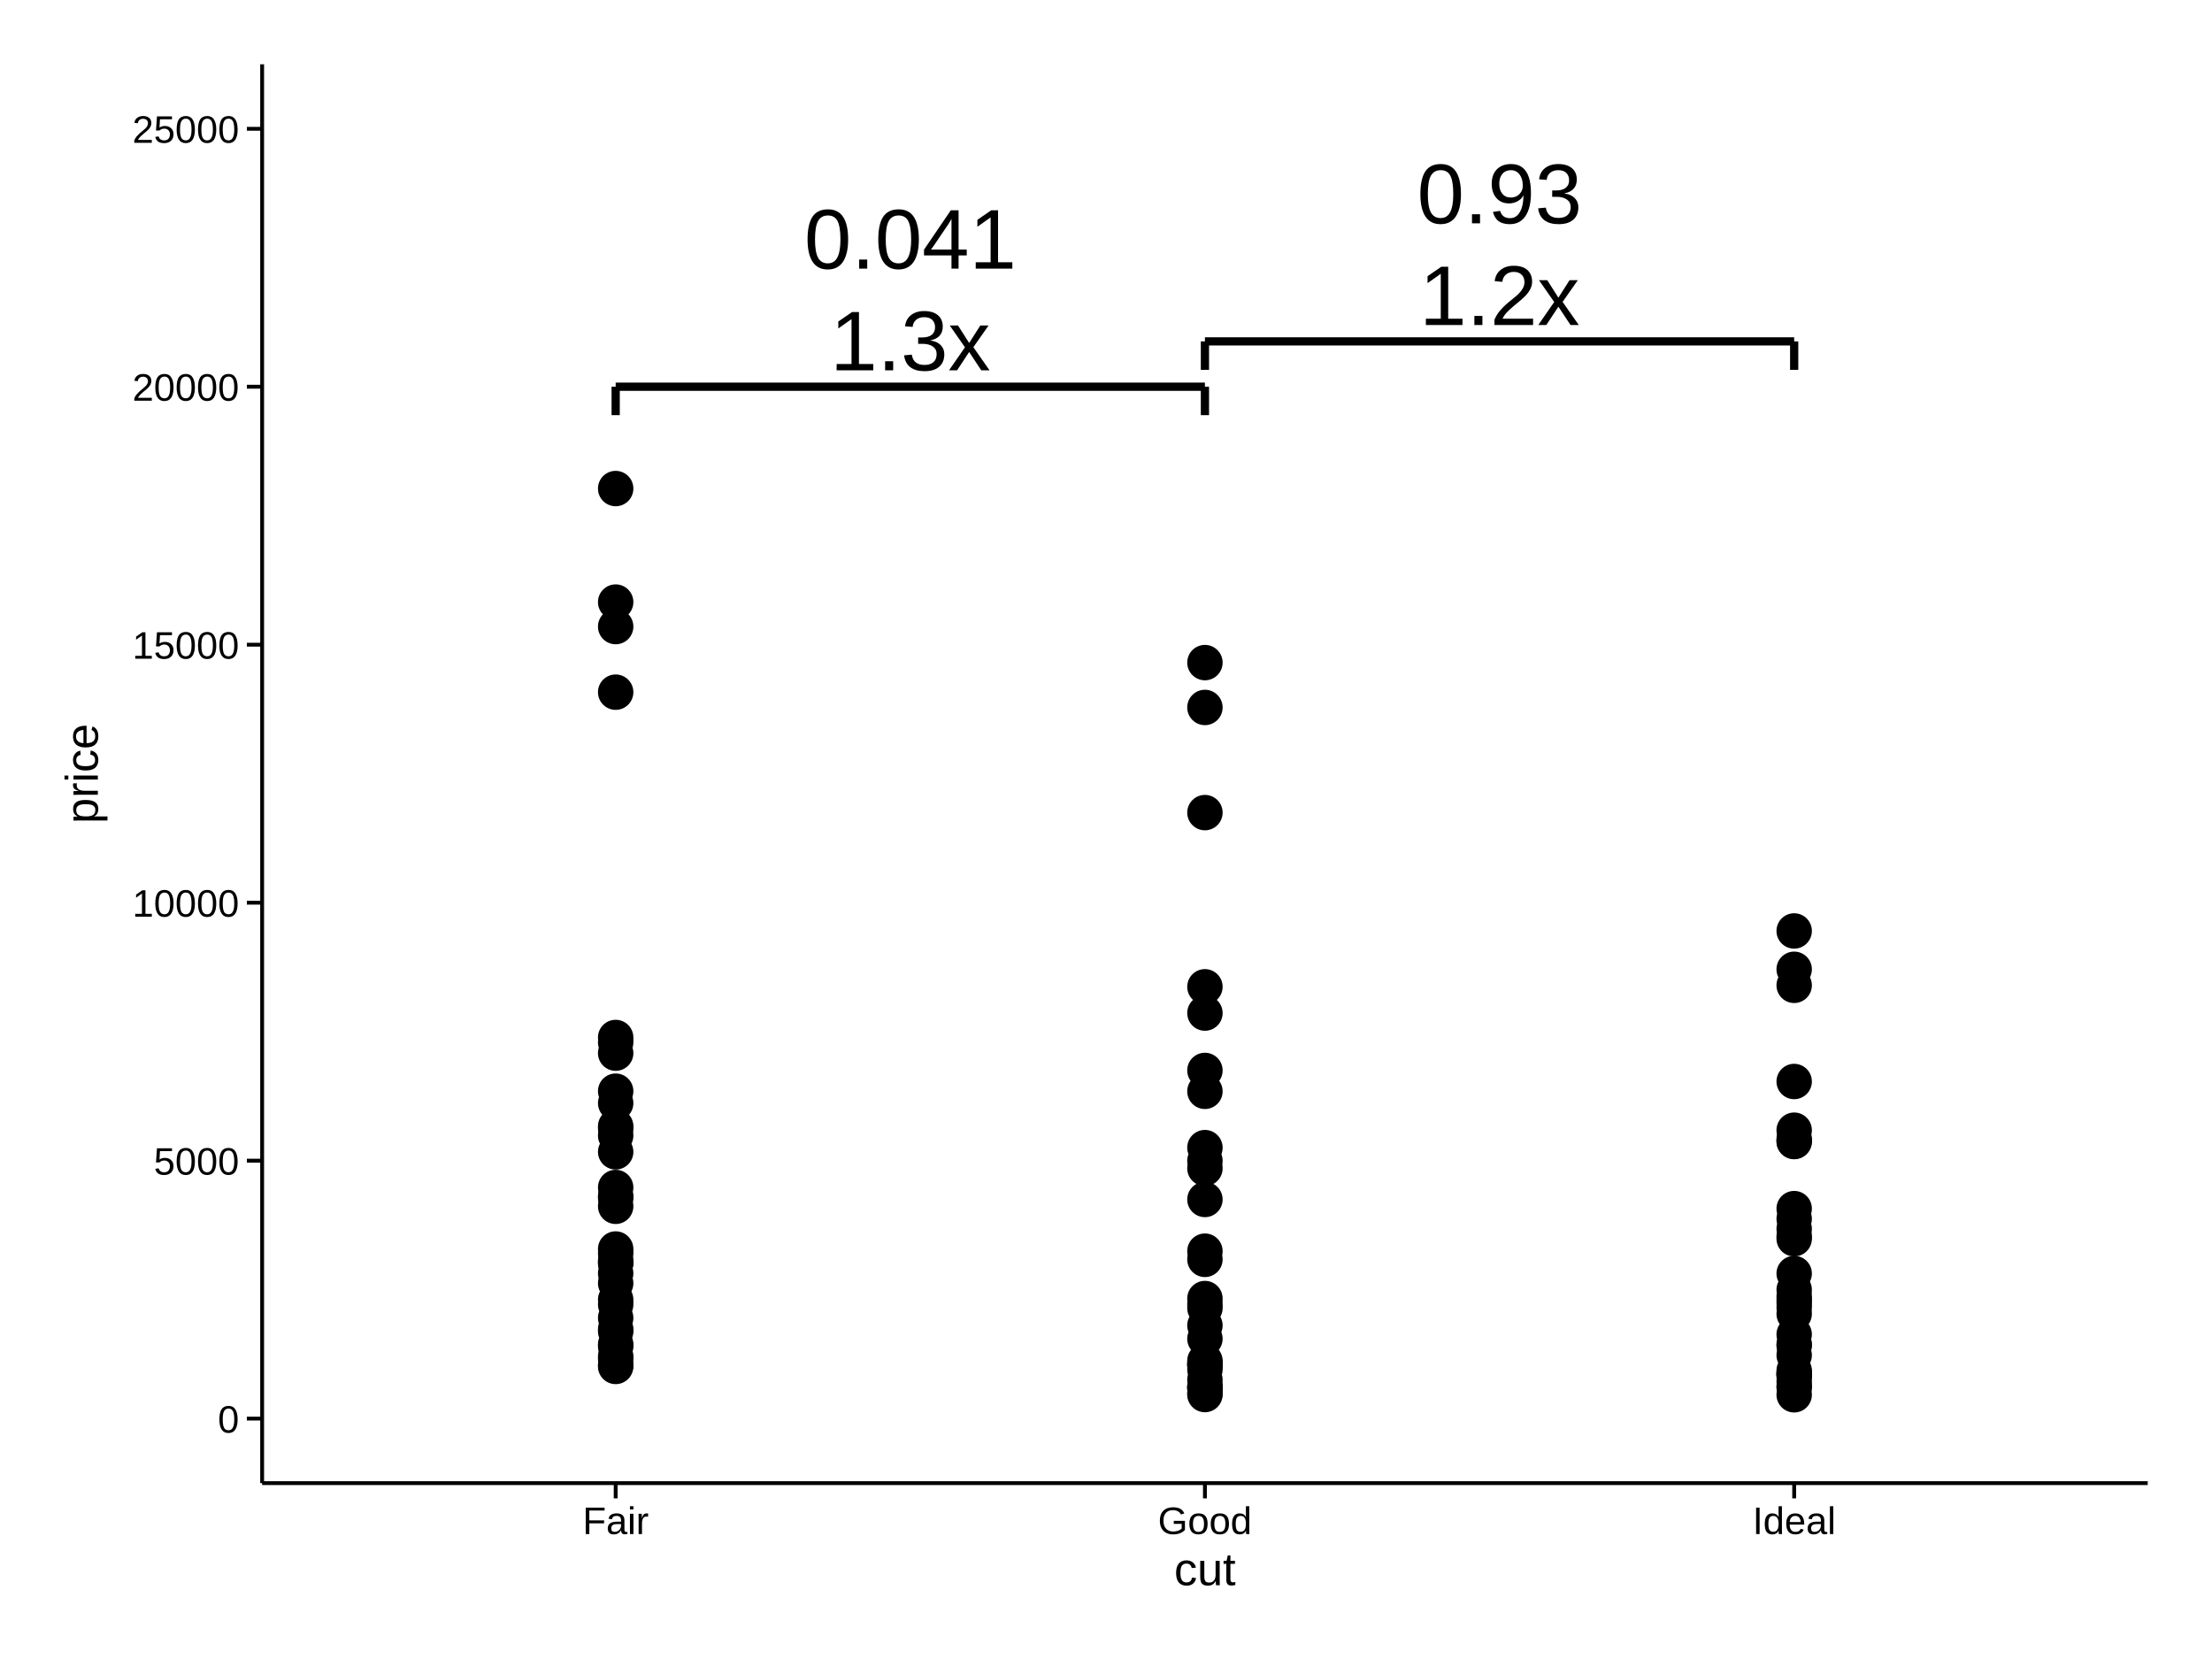
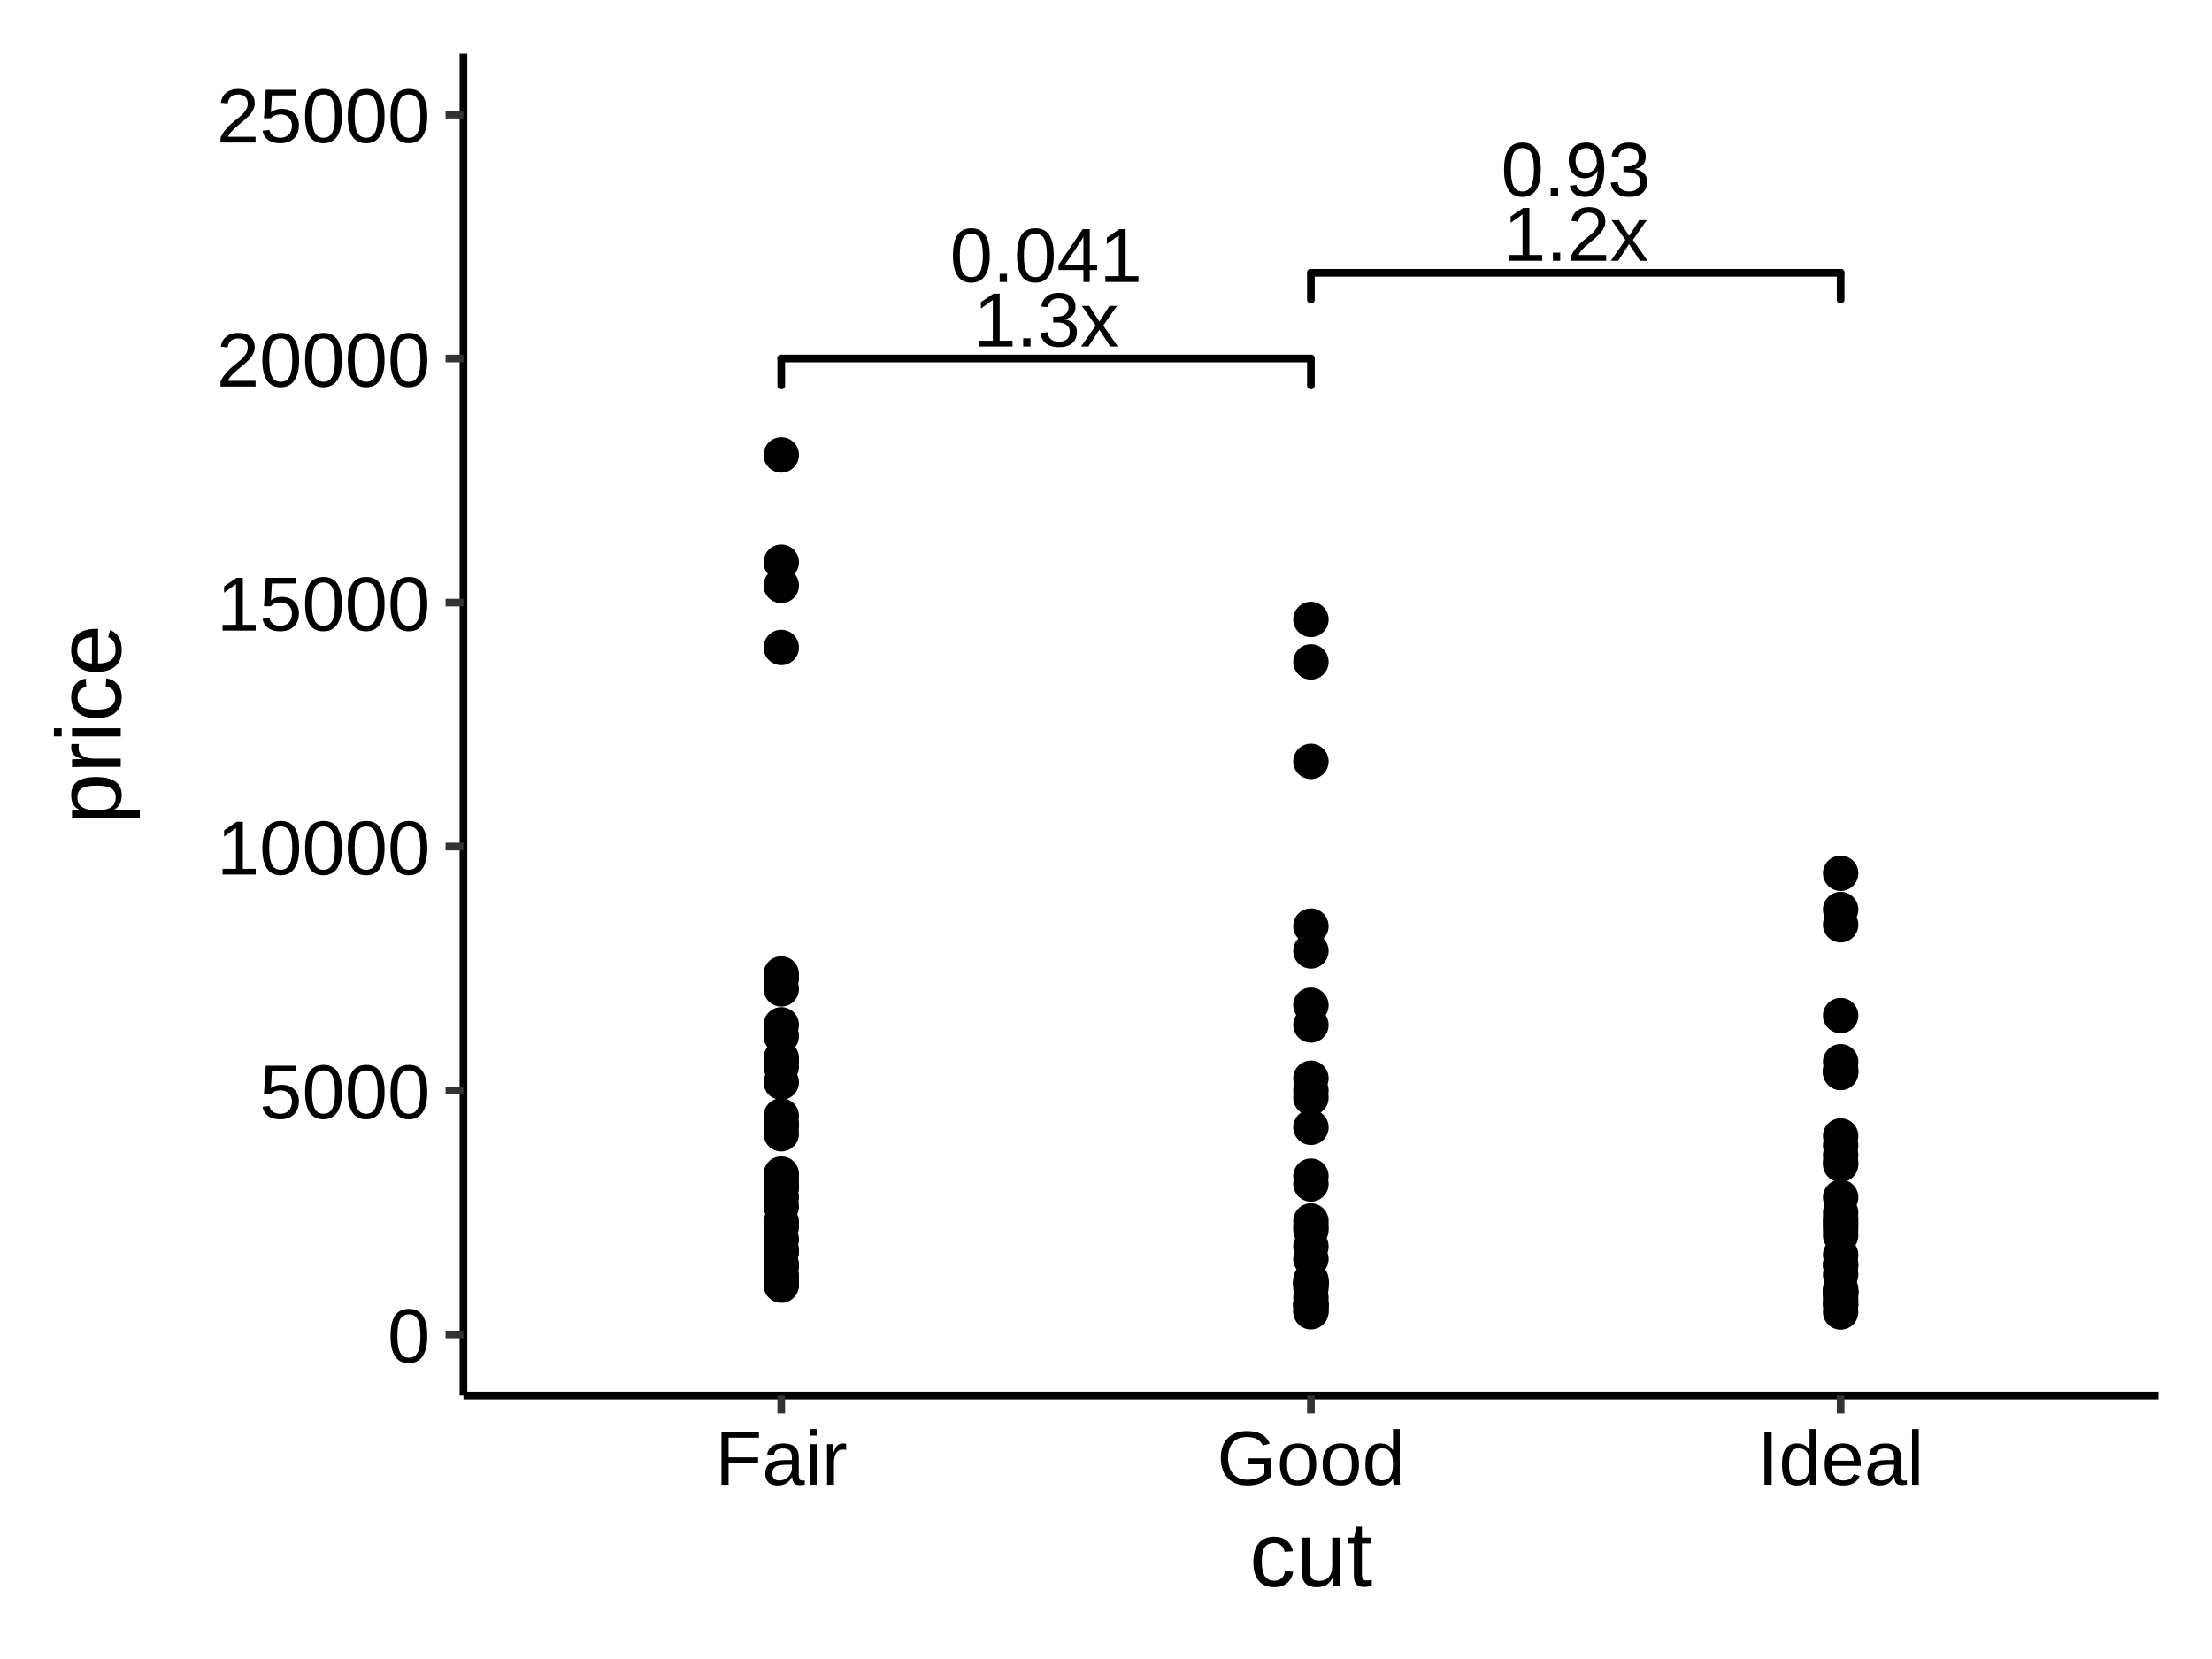
<svg xmlns="http://www.w3.org/2000/svg" class="svglite" width="288.00pt" height="216.00pt" viewBox="0 0 288.00 216.00">
  <defs>
    <style type="text/css">
    .svglite line, .svglite polyline, .svglite polygon, .svglite path, .svglite rect, .svglite circle {
      fill: none;
      stroke: #000000;
      stroke-linecap: round;
      stroke-linejoin: round;
      stroke-miterlimit: 10.00;
    }
    .svglite text {
      white-space: pre;
    }
  </style>
  </defs>
  <rect width="100%" height="100%" style="stroke: none; fill: none;" />
  <defs>
    <clipPath id="cpMC4wMHwyODguMDB8MC4wMHwyMTYuMDA=">
      <rect x="0.00" y="0.00" width="288.00" height="216.00" />
    </clipPath>
  </defs>
  <g clip-path="url(#cpMC4wMHwyODguMDB8MC4wMHwyMTYuMDA=)">
</g>
  <defs>
-     <clipPath id="cpMzQuMTN8Mjc5LjYzfDguMzd8MTkzLjEw">
-       <rect x="34.13" y="8.37" width="245.50" height="184.73" />
+     <clipPath id="cpNjAuMzR8MjgxLjAzfDYuOTd8MTgxLjcw">
+       <rect x="60.34" y="6.97" width="220.69" height="174.72" />
    </clipPath>
  </defs>
-   <g clip-path="url(#cpMzQuMTN8Mjc5LjYzfDguMzd8MTkzLjEw)">
-     <circle cx="80.16" cy="164.37" r="1.95" style="stroke-width: 0.71; fill: #000000;" />
-     <circle cx="156.88" cy="105.80" r="1.95" style="stroke-width: 0.71; fill: #000000;" />
-     <circle cx="233.60" cy="171.07" r="1.95" style="stroke-width: 0.71; fill: #000000;" />
-     <circle cx="233.60" cy="121.21" r="1.95" style="stroke-width: 0.71; fill: #000000;" />
-     <circle cx="233.60" cy="167.92" r="1.95" style="stroke-width: 0.71; fill: #000000;" />
-     <circle cx="80.16" cy="90.12" r="1.95" style="stroke-width: 0.71; fill: #000000;" />
-     <circle cx="156.88" cy="179.65" r="1.95" style="stroke-width: 0.71; fill: #000000;" />
-     <circle cx="156.88" cy="177.79" r="1.95" style="stroke-width: 0.71; fill: #000000;" />
-     <circle cx="233.60" cy="147.15" r="1.95" style="stroke-width: 0.71; fill: #000000;" />
-     <circle cx="80.16" cy="173.34" r="1.95" style="stroke-width: 0.71; fill: #000000;" />
-     <circle cx="156.88" cy="131.90" r="1.95" style="stroke-width: 0.71; fill: #000000;" />
-     <circle cx="80.16" cy="163.17" r="1.95" style="stroke-width: 0.71; fill: #000000;" />
-     <circle cx="233.60" cy="173.73" r="1.95" style="stroke-width: 0.71; fill: #000000;" />
-     <circle cx="233.60" cy="179.25" r="1.95" style="stroke-width: 0.71; fill: #000000;" />
-     <circle cx="156.88" cy="180.59" r="1.95" style="stroke-width: 0.71; fill: #000000;" />
-     <circle cx="156.88" cy="181.57" r="1.95" style="stroke-width: 0.71; fill: #000000;" />
-     <circle cx="233.60" cy="169.66" r="1.95" style="stroke-width: 0.71; fill: #000000;" />
-     <circle cx="80.16" cy="177.91" r="1.95" style="stroke-width: 0.71; fill: #000000;" />
-     <circle cx="233.60" cy="170.23" r="1.95" style="stroke-width: 0.71; fill: #000000;" />
-     <circle cx="80.16" cy="164.48" r="1.95" style="stroke-width: 0.71; fill: #000000;" />
-     <circle cx="156.88" cy="177.45" r="1.95" style="stroke-width: 0.71; fill: #000000;" />
-     <circle cx="156.88" cy="162.90" r="1.95" style="stroke-width: 0.71; fill: #000000;" />
-     <circle cx="80.16" cy="176.93" r="1.95" style="stroke-width: 0.71; fill: #000000;" />
-     <circle cx="156.88" cy="156.17" r="1.95" style="stroke-width: 0.71; fill: #000000;" />
-     <circle cx="80.16" cy="78.39" r="1.95" style="stroke-width: 0.71; fill: #000000;" />
-     <circle cx="233.60" cy="179.89" r="1.95" style="stroke-width: 0.71; fill: #000000;" />
-     <circle cx="156.88" cy="151.13" r="1.95" style="stroke-width: 0.71; fill: #000000;" />
-     <circle cx="80.16" cy="142.07" r="1.95" style="stroke-width: 0.71; fill: #000000;" />
-     <circle cx="233.60" cy="169.25" r="1.95" style="stroke-width: 0.71; fill: #000000;" />
-     <circle cx="80.16" cy="175.29" r="1.95" style="stroke-width: 0.71; fill: #000000;" />
-     <circle cx="233.60" cy="128.29" r="1.95" style="stroke-width: 0.71; fill: #000000;" />
-     <circle cx="80.16" cy="146.64" r="1.95" style="stroke-width: 0.71; fill: #000000;" />
-     <circle cx="156.88" cy="149.42" r="1.95" style="stroke-width: 0.71; fill: #000000;" />
-     <circle cx="156.88" cy="169.07" r="1.95" style="stroke-width: 0.71; fill: #000000;" />
-     <circle cx="233.60" cy="140.81" r="1.95" style="stroke-width: 0.71; fill: #000000;" />
-     <circle cx="80.16" cy="143.63" r="1.95" style="stroke-width: 0.71; fill: #000000;" />
-     <circle cx="233.60" cy="165.81" r="1.95" style="stroke-width: 0.71; fill: #000000;" />
-     <circle cx="233.60" cy="148.29" r="1.95" style="stroke-width: 0.71; fill: #000000;" />
-     <circle cx="233.60" cy="178.91" r="1.95" style="stroke-width: 0.71; fill: #000000;" />
-     <circle cx="80.16" cy="135.08" r="1.95" style="stroke-width: 0.71; fill: #000000;" />
-     <circle cx="233.60" cy="158.69" r="1.95" style="stroke-width: 0.71; fill: #000000;" />
-     <circle cx="156.88" cy="180.75" r="1.95" style="stroke-width: 0.71; fill: #000000;" />
-     <circle cx="80.16" cy="147.85" r="1.95" style="stroke-width: 0.71; fill: #000000;" />
-     <circle cx="156.88" cy="163.97" r="1.95" style="stroke-width: 0.71; fill: #000000;" />
-     <circle cx="80.16" cy="169.85" r="1.95" style="stroke-width: 0.71; fill: #000000;" />
-     <circle cx="80.16" cy="177.72" r="1.95" style="stroke-width: 0.71; fill: #000000;" />
-     <circle cx="233.60" cy="148.63" r="1.95" style="stroke-width: 0.71; fill: #000000;" />
-     <circle cx="80.16" cy="135.71" r="1.95" style="stroke-width: 0.71; fill: #000000;" />
-     <circle cx="233.60" cy="126.20" r="1.95" style="stroke-width: 0.71; fill: #000000;" />
-     <circle cx="156.88" cy="152.12" r="1.95" style="stroke-width: 0.71; fill: #000000;" />
-     <circle cx="156.88" cy="139.37" r="1.95" style="stroke-width: 0.71; fill: #000000;" />
-     <circle cx="80.16" cy="169.21" r="1.95" style="stroke-width: 0.71; fill: #000000;" />
-     <circle cx="156.88" cy="177.64" r="1.95" style="stroke-width: 0.71; fill: #000000;" />
-     <circle cx="233.60" cy="178.45" r="1.95" style="stroke-width: 0.71; fill: #000000;" />
-     <circle cx="80.16" cy="164.14" r="1.95" style="stroke-width: 0.71; fill: #000000;" />
-     <circle cx="156.88" cy="177.18" r="1.95" style="stroke-width: 0.71; fill: #000000;" />
-     <circle cx="233.60" cy="178.91" r="1.95" style="stroke-width: 0.71; fill: #000000;" />
-     <circle cx="80.16" cy="162.62" r="1.95" style="stroke-width: 0.71; fill: #000000;" />
-     <circle cx="80.16" cy="157.06" r="1.95" style="stroke-width: 0.71; fill: #000000;" />
-     <circle cx="233.60" cy="180.63" r="1.95" style="stroke-width: 0.71; fill: #000000;" />
-     <circle cx="156.88" cy="180.47" r="1.95" style="stroke-width: 0.71; fill: #000000;" />
-     <circle cx="156.88" cy="172.57" r="1.95" style="stroke-width: 0.71; fill: #000000;" />
-     <circle cx="80.16" cy="146.92" r="1.95" style="stroke-width: 0.71; fill: #000000;" />
-     <circle cx="80.16" cy="154.61" r="1.95" style="stroke-width: 0.71; fill: #000000;" />
-     <circle cx="80.16" cy="171.59" r="1.95" style="stroke-width: 0.71; fill: #000000;" />
-     <circle cx="80.16" cy="165.79" r="1.95" style="stroke-width: 0.71; fill: #000000;" />
-     <circle cx="233.60" cy="175.02" r="1.95" style="stroke-width: 0.71; fill: #000000;" />
-     <circle cx="80.16" cy="63.61" r="1.95" style="stroke-width: 0.71; fill: #000000;" />
-     <circle cx="156.88" cy="181.41" r="1.95" style="stroke-width: 0.71; fill: #000000;" />
-     <circle cx="80.16" cy="155.97" r="1.95" style="stroke-width: 0.71; fill: #000000;" />
-     <circle cx="233.60" cy="168.78" r="1.95" style="stroke-width: 0.71; fill: #000000;" />
-     <circle cx="156.88" cy="177.70" r="1.95" style="stroke-width: 0.71; fill: #000000;" />
-     <circle cx="233.60" cy="176.45" r="1.95" style="stroke-width: 0.71; fill: #000000;" />
-     <circle cx="156.88" cy="174.31" r="1.95" style="stroke-width: 0.71; fill: #000000;" />
-     <circle cx="156.88" cy="169.82" r="1.95" style="stroke-width: 0.71; fill: #000000;" />
-     <circle cx="80.16" cy="173.06" r="1.95" style="stroke-width: 0.71; fill: #000000;" />
-     <circle cx="80.16" cy="167.08" r="1.95" style="stroke-width: 0.71; fill: #000000;" />
-     <circle cx="233.60" cy="160.96" r="1.95" style="stroke-width: 0.71; fill: #000000;" />
-     <circle cx="80.16" cy="149.97" r="1.95" style="stroke-width: 0.71; fill: #000000;" />
-     <circle cx="233.60" cy="157.36" r="1.95" style="stroke-width: 0.71; fill: #000000;" />
-     <circle cx="156.88" cy="178.30" r="1.95" style="stroke-width: 0.71; fill: #000000;" />
-     <circle cx="156.88" cy="170.31" r="1.95" style="stroke-width: 0.71; fill: #000000;" />
-     <circle cx="233.60" cy="161.28" r="1.95" style="stroke-width: 0.71; fill: #000000;" />
-     <circle cx="233.60" cy="175.20" r="1.95" style="stroke-width: 0.71; fill: #000000;" />
-     <circle cx="80.16" cy="137.12" r="1.95" style="stroke-width: 0.71; fill: #000000;" />
-     <circle cx="233.60" cy="178.72" r="1.95" style="stroke-width: 0.71; fill: #000000;" />
-     <circle cx="156.88" cy="180.70" r="1.95" style="stroke-width: 0.71; fill: #000000;" />
-     <circle cx="233.60" cy="180.49" r="1.95" style="stroke-width: 0.71; fill: #000000;" />
-     <circle cx="80.16" cy="176.59" r="1.95" style="stroke-width: 0.71; fill: #000000;" />
-     <circle cx="233.60" cy="160.00" r="1.95" style="stroke-width: 0.71; fill: #000000;" />
-     <circle cx="156.88" cy="128.48" r="1.95" style="stroke-width: 0.71; fill: #000000;" />
-     <circle cx="156.88" cy="86.27" r="1.95" style="stroke-width: 0.71; fill: #000000;" />
-     <circle cx="233.60" cy="148.59" r="1.95" style="stroke-width: 0.71; fill: #000000;" />
-     <circle cx="233.60" cy="181.60" r="1.95" style="stroke-width: 0.71; fill: #000000;" />
-     <circle cx="80.16" cy="175.03" r="1.95" style="stroke-width: 0.71; fill: #000000;" />
-     <circle cx="233.60" cy="178.97" r="1.95" style="stroke-width: 0.71; fill: #000000;" />
-     <circle cx="156.88" cy="92.11" r="1.95" style="stroke-width: 0.71; fill: #000000;" />
-     <circle cx="80.16" cy="155.74" r="1.95" style="stroke-width: 0.71; fill: #000000;" />
-     <circle cx="80.16" cy="81.58" r="1.95" style="stroke-width: 0.71; fill: #000000;" />
-     <circle cx="156.88" cy="142.09" r="1.95" style="stroke-width: 0.71; fill: #000000;" />
-     <line x1="156.88" y1="50.35" x2="80.16" y2="50.35" style="stroke-width: 1.07; stroke-linecap: butt;" />
-     <line x1="156.88" y1="44.45" x2="233.60" y2="44.45" style="stroke-width: 1.07; stroke-linecap: butt;" />
-     <line x1="156.88" y1="50.35" x2="156.88" y2="54.05" style="stroke-width: 1.07; stroke-linecap: butt;" />
-     <line x1="156.88" y1="44.45" x2="156.88" y2="48.15" style="stroke-width: 1.07; stroke-linecap: butt;" />
-     <line x1="80.16" y1="50.35" x2="80.16" y2="54.05" style="stroke-width: 1.07; stroke-linecap: butt;" />
-     <line x1="233.60" y1="44.45" x2="233.60" y2="48.15" style="stroke-width: 1.07; stroke-linecap: butt;" />
-     <text x="118.52" y="34.98" text-anchor="middle" style="font-size: 11.04px; font-family: &quot;Liberation Sans&quot;;" textLength="31.59px" lengthAdjust="spacingAndGlyphs">0.041</text>
-     <text x="118.52" y="48.22" text-anchor="middle" style="font-size: 11.04px; font-family: &quot;Liberation Sans&quot;;" textLength="24.08px" lengthAdjust="spacingAndGlyphs">1.3x</text>
-     <text x="195.24" y="29.08" text-anchor="middle" style="font-size: 11.04px; font-family: &quot;Liberation Sans&quot;;" textLength="24.57px" lengthAdjust="spacingAndGlyphs">0.93</text>
-     <text x="195.24" y="42.32" text-anchor="middle" style="font-size: 11.04px; font-family: &quot;Liberation Sans&quot;;" textLength="24.08px" lengthAdjust="spacingAndGlyphs">1.2x</text>
+   <g clip-path="url(#cpNjAuMzR8MjgxLjAzfDYuOTd8MTgxLjcw)">
+     <circle cx="101.72" cy="154.52" r="1.95" style="stroke-width: 0.71; fill: #000000;" />
+     <circle cx="170.68" cy="99.13" r="1.95" style="stroke-width: 0.71; fill: #000000;" />
+     <circle cx="239.65" cy="160.86" r="1.95" style="stroke-width: 0.71; fill: #000000;" />
+     <circle cx="239.65" cy="113.70" r="1.95" style="stroke-width: 0.71; fill: #000000;" />
+     <circle cx="239.65" cy="157.88" r="1.95" style="stroke-width: 0.71; fill: #000000;" />
+     <circle cx="101.72" cy="84.30" r="1.95" style="stroke-width: 0.71; fill: #000000;" />
+     <circle cx="170.68" cy="168.98" r="1.95" style="stroke-width: 0.71; fill: #000000;" />
+     <circle cx="170.68" cy="167.22" r="1.95" style="stroke-width: 0.71; fill: #000000;" />
+     <circle cx="239.65" cy="138.24" r="1.95" style="stroke-width: 0.71; fill: #000000;" />
+     <circle cx="101.72" cy="163.01" r="1.95" style="stroke-width: 0.71; fill: #000000;" />
+     <circle cx="170.68" cy="123.81" r="1.95" style="stroke-width: 0.71; fill: #000000;" />
+     <circle cx="101.72" cy="153.39" r="1.95" style="stroke-width: 0.71; fill: #000000;" />
+     <circle cx="239.65" cy="163.38" r="1.95" style="stroke-width: 0.71; fill: #000000;" />
+     <circle cx="239.65" cy="168.60" r="1.95" style="stroke-width: 0.71; fill: #000000;" />
+     <circle cx="170.68" cy="169.87" r="1.95" style="stroke-width: 0.71; fill: #000000;" />
+     <circle cx="170.68" cy="170.79" r="1.95" style="stroke-width: 0.71; fill: #000000;" />
+     <circle cx="239.65" cy="159.53" r="1.95" style="stroke-width: 0.71; fill: #000000;" />
+     <circle cx="101.72" cy="167.32" r="1.95" style="stroke-width: 0.71; fill: #000000;" />
+     <circle cx="239.65" cy="160.06" r="1.95" style="stroke-width: 0.71; fill: #000000;" />
+     <circle cx="101.72" cy="154.62" r="1.95" style="stroke-width: 0.71; fill: #000000;" />
+     <circle cx="170.68" cy="166.89" r="1.95" style="stroke-width: 0.71; fill: #000000;" />
+     <circle cx="170.68" cy="153.13" r="1.95" style="stroke-width: 0.71; fill: #000000;" />
+     <circle cx="101.72" cy="166.40" r="1.95" style="stroke-width: 0.71; fill: #000000;" />
+     <circle cx="170.68" cy="146.77" r="1.95" style="stroke-width: 0.71; fill: #000000;" />
+     <circle cx="101.72" cy="73.20" r="1.95" style="stroke-width: 0.71; fill: #000000;" />
+     <circle cx="239.65" cy="169.20" r="1.95" style="stroke-width: 0.71; fill: #000000;" />
+     <circle cx="170.68" cy="142.00" r="1.95" style="stroke-width: 0.71; fill: #000000;" />
+     <circle cx="101.72" cy="133.43" r="1.95" style="stroke-width: 0.71; fill: #000000;" />
+     <circle cx="239.65" cy="159.14" r="1.95" style="stroke-width: 0.71; fill: #000000;" />
+     <circle cx="101.72" cy="164.85" r="1.95" style="stroke-width: 0.71; fill: #000000;" />
+     <circle cx="239.65" cy="120.40" r="1.95" style="stroke-width: 0.71; fill: #000000;" />
+     <circle cx="101.72" cy="137.75" r="1.95" style="stroke-width: 0.71; fill: #000000;" />
+     <circle cx="170.68" cy="140.39" r="1.95" style="stroke-width: 0.71; fill: #000000;" />
+     <circle cx="170.68" cy="158.97" r="1.95" style="stroke-width: 0.71; fill: #000000;" />
+     <circle cx="239.65" cy="132.23" r="1.95" style="stroke-width: 0.71; fill: #000000;" />
+     <circle cx="101.72" cy="134.90" r="1.95" style="stroke-width: 0.71; fill: #000000;" />
+     <circle cx="239.65" cy="155.89" r="1.95" style="stroke-width: 0.71; fill: #000000;" />
+     <circle cx="239.65" cy="139.31" r="1.95" style="stroke-width: 0.71; fill: #000000;" />
+     <circle cx="239.65" cy="168.27" r="1.95" style="stroke-width: 0.71; fill: #000000;" />
+     <circle cx="101.72" cy="126.81" r="1.95" style="stroke-width: 0.71; fill: #000000;" />
+     <circle cx="239.65" cy="149.15" r="1.95" style="stroke-width: 0.71; fill: #000000;" />
+     <circle cx="170.68" cy="170.01" r="1.95" style="stroke-width: 0.71; fill: #000000;" />
+     <circle cx="101.72" cy="138.89" r="1.95" style="stroke-width: 0.71; fill: #000000;" />
+     <circle cx="170.68" cy="154.14" r="1.95" style="stroke-width: 0.71; fill: #000000;" />
+     <circle cx="101.72" cy="159.71" r="1.95" style="stroke-width: 0.71; fill: #000000;" />
+     <circle cx="101.72" cy="167.15" r="1.95" style="stroke-width: 0.71; fill: #000000;" />
+     <circle cx="239.65" cy="139.64" r="1.95" style="stroke-width: 0.71; fill: #000000;" />
+     <circle cx="101.72" cy="127.41" r="1.95" style="stroke-width: 0.71; fill: #000000;" />
+     <circle cx="239.65" cy="118.42" r="1.95" style="stroke-width: 0.71; fill: #000000;" />
+     <circle cx="170.68" cy="142.93" r="1.95" style="stroke-width: 0.71; fill: #000000;" />
+     <circle cx="170.68" cy="130.88" r="1.95" style="stroke-width: 0.71; fill: #000000;" />
+     <circle cx="101.72" cy="159.10" r="1.95" style="stroke-width: 0.71; fill: #000000;" />
+     <circle cx="170.68" cy="167.07" r="1.95" style="stroke-width: 0.71; fill: #000000;" />
+     <circle cx="239.65" cy="167.84" r="1.95" style="stroke-width: 0.71; fill: #000000;" />
+     <circle cx="101.72" cy="154.30" r="1.95" style="stroke-width: 0.71; fill: #000000;" />
+     <circle cx="170.68" cy="166.64" r="1.95" style="stroke-width: 0.71; fill: #000000;" />
+     <circle cx="239.65" cy="168.27" r="1.95" style="stroke-width: 0.71; fill: #000000;" />
+     <circle cx="101.72" cy="152.86" r="1.95" style="stroke-width: 0.71; fill: #000000;" />
+     <circle cx="101.72" cy="147.61" r="1.95" style="stroke-width: 0.71; fill: #000000;" />
+     <circle cx="239.65" cy="169.90" r="1.95" style="stroke-width: 0.71; fill: #000000;" />
+     <circle cx="170.68" cy="169.75" r="1.95" style="stroke-width: 0.71; fill: #000000;" />
+     <circle cx="170.68" cy="162.28" r="1.95" style="stroke-width: 0.71; fill: #000000;" />
+     <circle cx="101.72" cy="138.02" r="1.95" style="stroke-width: 0.71; fill: #000000;" />
+     <circle cx="101.72" cy="145.29" r="1.95" style="stroke-width: 0.71; fill: #000000;" />
+     <circle cx="101.72" cy="161.35" r="1.95" style="stroke-width: 0.71; fill: #000000;" />
+     <circle cx="101.72" cy="155.87" r="1.95" style="stroke-width: 0.71; fill: #000000;" />
+     <circle cx="239.65" cy="164.59" r="1.95" style="stroke-width: 0.71; fill: #000000;" />
+     <circle cx="101.72" cy="59.23" r="1.95" style="stroke-width: 0.71; fill: #000000;" />
+     <circle cx="170.68" cy="170.63" r="1.95" style="stroke-width: 0.71; fill: #000000;" />
+     <circle cx="101.72" cy="146.58" r="1.95" style="stroke-width: 0.71; fill: #000000;" />
+     <circle cx="239.65" cy="158.70" r="1.95" style="stroke-width: 0.71; fill: #000000;" />
+     <circle cx="170.68" cy="167.13" r="1.95" style="stroke-width: 0.71; fill: #000000;" />
+     <circle cx="239.65" cy="165.95" r="1.95" style="stroke-width: 0.71; fill: #000000;" />
+     <circle cx="170.68" cy="163.92" r="1.95" style="stroke-width: 0.71; fill: #000000;" />
+     <circle cx="170.68" cy="159.68" r="1.95" style="stroke-width: 0.71; fill: #000000;" />
+     <circle cx="101.72" cy="162.74" r="1.95" style="stroke-width: 0.71; fill: #000000;" />
+     <circle cx="101.72" cy="157.09" r="1.95" style="stroke-width: 0.71; fill: #000000;" />
+     <circle cx="239.65" cy="151.29" r="1.95" style="stroke-width: 0.71; fill: #000000;" />
+     <circle cx="101.72" cy="140.90" r="1.95" style="stroke-width: 0.71; fill: #000000;" />
+     <circle cx="239.65" cy="147.90" r="1.95" style="stroke-width: 0.71; fill: #000000;" />
+     <circle cx="170.68" cy="167.69" r="1.95" style="stroke-width: 0.71; fill: #000000;" />
+     <circle cx="170.68" cy="160.14" r="1.95" style="stroke-width: 0.71; fill: #000000;" />
+     <circle cx="239.65" cy="151.60" r="1.95" style="stroke-width: 0.71; fill: #000000;" />
+     <circle cx="239.65" cy="164.76" r="1.95" style="stroke-width: 0.71; fill: #000000;" />
+     <circle cx="101.72" cy="128.75" r="1.95" style="stroke-width: 0.71; fill: #000000;" />
+     <circle cx="239.65" cy="168.09" r="1.95" style="stroke-width: 0.71; fill: #000000;" />
+     <circle cx="170.68" cy="169.97" r="1.95" style="stroke-width: 0.71; fill: #000000;" />
+     <circle cx="239.65" cy="169.76" r="1.95" style="stroke-width: 0.71; fill: #000000;" />
+     <circle cx="101.72" cy="166.08" r="1.95" style="stroke-width: 0.71; fill: #000000;" />
+     <circle cx="239.65" cy="150.39" r="1.95" style="stroke-width: 0.71; fill: #000000;" />
+     <circle cx="170.68" cy="120.58" r="1.95" style="stroke-width: 0.71; fill: #000000;" />
+     <circle cx="170.68" cy="80.65" r="1.95" style="stroke-width: 0.71; fill: #000000;" />
+     <circle cx="239.65" cy="139.60" r="1.95" style="stroke-width: 0.71; fill: #000000;" />
+     <circle cx="239.65" cy="170.82" r="1.95" style="stroke-width: 0.71; fill: #000000;" />
+     <circle cx="101.72" cy="164.61" r="1.95" style="stroke-width: 0.71; fill: #000000;" />
+     <circle cx="239.65" cy="168.33" r="1.95" style="stroke-width: 0.71; fill: #000000;" />
+     <circle cx="170.68" cy="86.18" r="1.95" style="stroke-width: 0.71; fill: #000000;" />
+     <circle cx="101.72" cy="146.36" r="1.95" style="stroke-width: 0.71; fill: #000000;" />
+     <circle cx="101.72" cy="76.22" r="1.95" style="stroke-width: 0.71; fill: #000000;" />
+     <circle cx="170.68" cy="133.45" r="1.95" style="stroke-width: 0.71; fill: #000000;" />
+     <line x1="170.68" y1="46.68" x2="101.72" y2="46.68" style="stroke-width: 1.00;" />
+     <line x1="170.68" y1="35.52" x2="239.65" y2="35.52" style="stroke-width: 1.00;" />
+     <line x1="170.68" y1="46.68" x2="170.68" y2="50.18" style="stroke-width: 1.00;" />
+     <line x1="170.68" y1="35.52" x2="170.68" y2="39.02" style="stroke-width: 1.00;" />
+     <line x1="101.72" y1="46.68" x2="101.72" y2="50.18" style="stroke-width: 1.00;" />
+     <line x1="239.65" y1="35.52" x2="239.65" y2="39.02" style="stroke-width: 1.00;" />
+     <text x="136.20" y="36.71" text-anchor="middle" style="font-size: 10.00px; font-family: &quot;Liberation Sans&quot;;" textLength="28.64px" lengthAdjust="spacingAndGlyphs">0.041</text>
+     <text x="136.20" y="45.11" text-anchor="middle" style="font-size: 10.00px; font-family: &quot;Liberation Sans&quot;;" textLength="21.83px" lengthAdjust="spacingAndGlyphs">1.3x</text>
+     <text x="205.17" y="25.55" text-anchor="middle" style="font-size: 10.00px; font-family: &quot;Liberation Sans&quot;;" textLength="22.28px" lengthAdjust="spacingAndGlyphs">0.93</text>
+     <text x="205.17" y="33.95" text-anchor="middle" style="font-size: 10.00px; font-family: &quot;Liberation Sans&quot;;" textLength="21.83px" lengthAdjust="spacingAndGlyphs">1.2x</text>
  </g>
  <g clip-path="url(#cpMC4wMHwyODguMDB8MC4wMHwyMTYuMDA=)">
-     <polyline points="34.13,193.10 34.13,8.37 " style="stroke-width: 0.50; stroke-linecap: butt;" />
-     <text x="31.14" y="186.53" text-anchor="end" style="font-size: 5.00px; font-family: &quot;Liberation Sans&quot;;" textLength="3.18px" lengthAdjust="spacingAndGlyphs">0</text>
-     <text x="31.14" y="152.94" text-anchor="end" style="font-size: 5.00px; font-family: &quot;Liberation Sans&quot;;" textLength="12.73px" lengthAdjust="spacingAndGlyphs">5000</text>
-     <text x="31.14" y="119.35" text-anchor="end" style="font-size: 5.00px; font-family: &quot;Liberation Sans&quot;;" textLength="15.91px" lengthAdjust="spacingAndGlyphs">10000</text>
-     <text x="31.14" y="85.76" text-anchor="end" style="font-size: 5.00px; font-family: &quot;Liberation Sans&quot;;" textLength="15.91px" lengthAdjust="spacingAndGlyphs">15000</text>
-     <text x="31.14" y="52.17" text-anchor="end" style="font-size: 5.00px; font-family: &quot;Liberation Sans&quot;;" textLength="15.91px" lengthAdjust="spacingAndGlyphs">20000</text>
-     <text x="31.14" y="18.59" text-anchor="end" style="font-size: 5.00px; font-family: &quot;Liberation Sans&quot;;" textLength="15.91px" lengthAdjust="spacingAndGlyphs">25000</text>
-     <polyline points="32.14,184.70 34.13,184.70 " style="stroke-width: 0.50; stroke-linecap: butt;" />
-     <polyline points="32.14,151.12 34.13,151.12 " style="stroke-width: 0.50; stroke-linecap: butt;" />
-     <polyline points="32.14,117.53 34.13,117.53 " style="stroke-width: 0.50; stroke-linecap: butt;" />
-     <polyline points="32.14,83.94 34.13,83.94 " style="stroke-width: 0.50; stroke-linecap: butt;" />
-     <polyline points="32.14,50.35 34.13,50.35 " style="stroke-width: 0.50; stroke-linecap: butt;" />
-     <polyline points="32.14,16.77 34.13,16.77 " style="stroke-width: 0.50; stroke-linecap: butt;" />
-     <polyline points="34.13,193.10 279.63,193.10 " style="stroke-width: 0.50; stroke-linecap: butt;" />
-     <polyline points="80.16,195.09 80.16,193.10 " style="stroke-width: 0.50; stroke-linecap: butt;" />
-     <polyline points="156.88,195.09 156.88,193.10 " style="stroke-width: 0.50; stroke-linecap: butt;" />
-     <polyline points="233.60,195.09 233.60,193.10 " style="stroke-width: 0.50; stroke-linecap: butt;" />
-     <text x="80.16" y="199.73" text-anchor="middle" style="font-size: 5.00px; font-family: &quot;Liberation Sans&quot;;" textLength="8.91px" lengthAdjust="spacingAndGlyphs">Fair</text>
-     <text x="156.88" y="199.73" text-anchor="middle" style="font-size: 5.00px; font-family: &quot;Liberation Sans&quot;;" textLength="13.17px" lengthAdjust="spacingAndGlyphs">Good</text>
-     <text x="233.60" y="199.73" text-anchor="middle" style="font-size: 5.00px; font-family: &quot;Liberation Sans&quot;;" textLength="12.18px" lengthAdjust="spacingAndGlyphs">Ideal</text>
-     <text x="156.88" y="206.39" text-anchor="middle" style="font-size: 6.00px; font-family: &quot;Liberation Sans&quot;;" textLength="9.45px" lengthAdjust="spacingAndGlyphs">cut</text>
-     <text transform="translate(12.74,100.73) rotate(-90)" text-anchor="middle" style="font-size: 6.00px; font-family: &quot;Liberation Sans&quot;;" textLength="14.92px" lengthAdjust="spacingAndGlyphs">price</text>
+     <polyline points="60.34,181.70 60.34,6.97 " style="stroke-width: 1.00; stroke-linecap: butt;" />
+     <text x="56.02" y="177.40" text-anchor="end" style="font-size: 10.00px; font-family: &quot;Liberation Sans&quot;;" textLength="6.36px" lengthAdjust="spacingAndGlyphs">0</text>
+     <text x="56.02" y="145.63" text-anchor="end" style="font-size: 10.00px; font-family: &quot;Liberation Sans&quot;;" textLength="25.46px" lengthAdjust="spacingAndGlyphs">5000</text>
+     <text x="56.02" y="113.87" text-anchor="end" style="font-size: 10.00px; font-family: &quot;Liberation Sans&quot;;" textLength="31.82px" lengthAdjust="spacingAndGlyphs">10000</text>
+     <text x="56.02" y="82.10" text-anchor="end" style="font-size: 10.00px; font-family: &quot;Liberation Sans&quot;;" textLength="31.82px" lengthAdjust="spacingAndGlyphs">15000</text>
+     <text x="56.02" y="50.33" text-anchor="end" style="font-size: 10.00px; font-family: &quot;Liberation Sans&quot;;" textLength="31.82px" lengthAdjust="spacingAndGlyphs">20000</text>
+     <text x="56.02" y="18.56" text-anchor="end" style="font-size: 10.00px; font-family: &quot;Liberation Sans&quot;;" textLength="31.82px" lengthAdjust="spacingAndGlyphs">25000</text>
+     <polyline points="58.01,173.75 60.34,173.75 " style="stroke-width: 1.00; stroke: #333333; stroke-linecap: butt;" />
+     <polyline points="58.01,141.99 60.34,141.99 " style="stroke-width: 1.00; stroke: #333333; stroke-linecap: butt;" />
+     <polyline points="58.01,110.22 60.34,110.22 " style="stroke-width: 1.00; stroke: #333333; stroke-linecap: butt;" />
+     <polyline points="58.01,78.45 60.34,78.45 " style="stroke-width: 1.00; stroke: #333333; stroke-linecap: butt;" />
+     <polyline points="58.01,46.68 60.34,46.68 " style="stroke-width: 1.00; stroke: #333333; stroke-linecap: butt;" />
+     <polyline points="58.01,14.92 60.34,14.92 " style="stroke-width: 1.00; stroke: #333333; stroke-linecap: butt;" />
+     <polyline points="60.34,181.70 281.03,181.70 " style="stroke-width: 1.00; stroke-linecap: butt;" />
+     <polyline points="101.72,184.02 101.72,181.70 " style="stroke-width: 1.00; stroke: #333333; stroke-linecap: butt;" />
+     <polyline points="170.68,184.02 170.68,181.70 " style="stroke-width: 1.00; stroke: #333333; stroke-linecap: butt;" />
+     <polyline points="239.65,184.02 239.65,181.70 " style="stroke-width: 1.00; stroke: #333333; stroke-linecap: butt;" />
+     <text x="101.72" y="193.31" text-anchor="middle" style="font-size: 10.00px; font-family: &quot;Liberation Sans&quot;;" textLength="17.86px" lengthAdjust="spacingAndGlyphs">Fair</text>
+     <text x="170.68" y="193.31" text-anchor="middle" style="font-size: 10.00px; font-family: &quot;Liberation Sans&quot;;" textLength="26.34px" lengthAdjust="spacingAndGlyphs">Good</text>
+     <text x="239.65" y="193.31" text-anchor="middle" style="font-size: 10.00px; font-family: &quot;Liberation Sans&quot;;" textLength="24.36px" lengthAdjust="spacingAndGlyphs">Ideal</text>
+     <text x="170.68" y="206.53" text-anchor="middle" style="font-size: 12.00px; font-family: &quot;Liberation Sans&quot;;" textLength="18.92px" lengthAdjust="spacingAndGlyphs">cut</text>
+     <text transform="translate(15.72,94.34) rotate(-90)" text-anchor="middle" style="font-size: 12.00px; font-family: &quot;Liberation Sans&quot;;" textLength="29.87px" lengthAdjust="spacingAndGlyphs">price</text>
  </g>
</svg>
